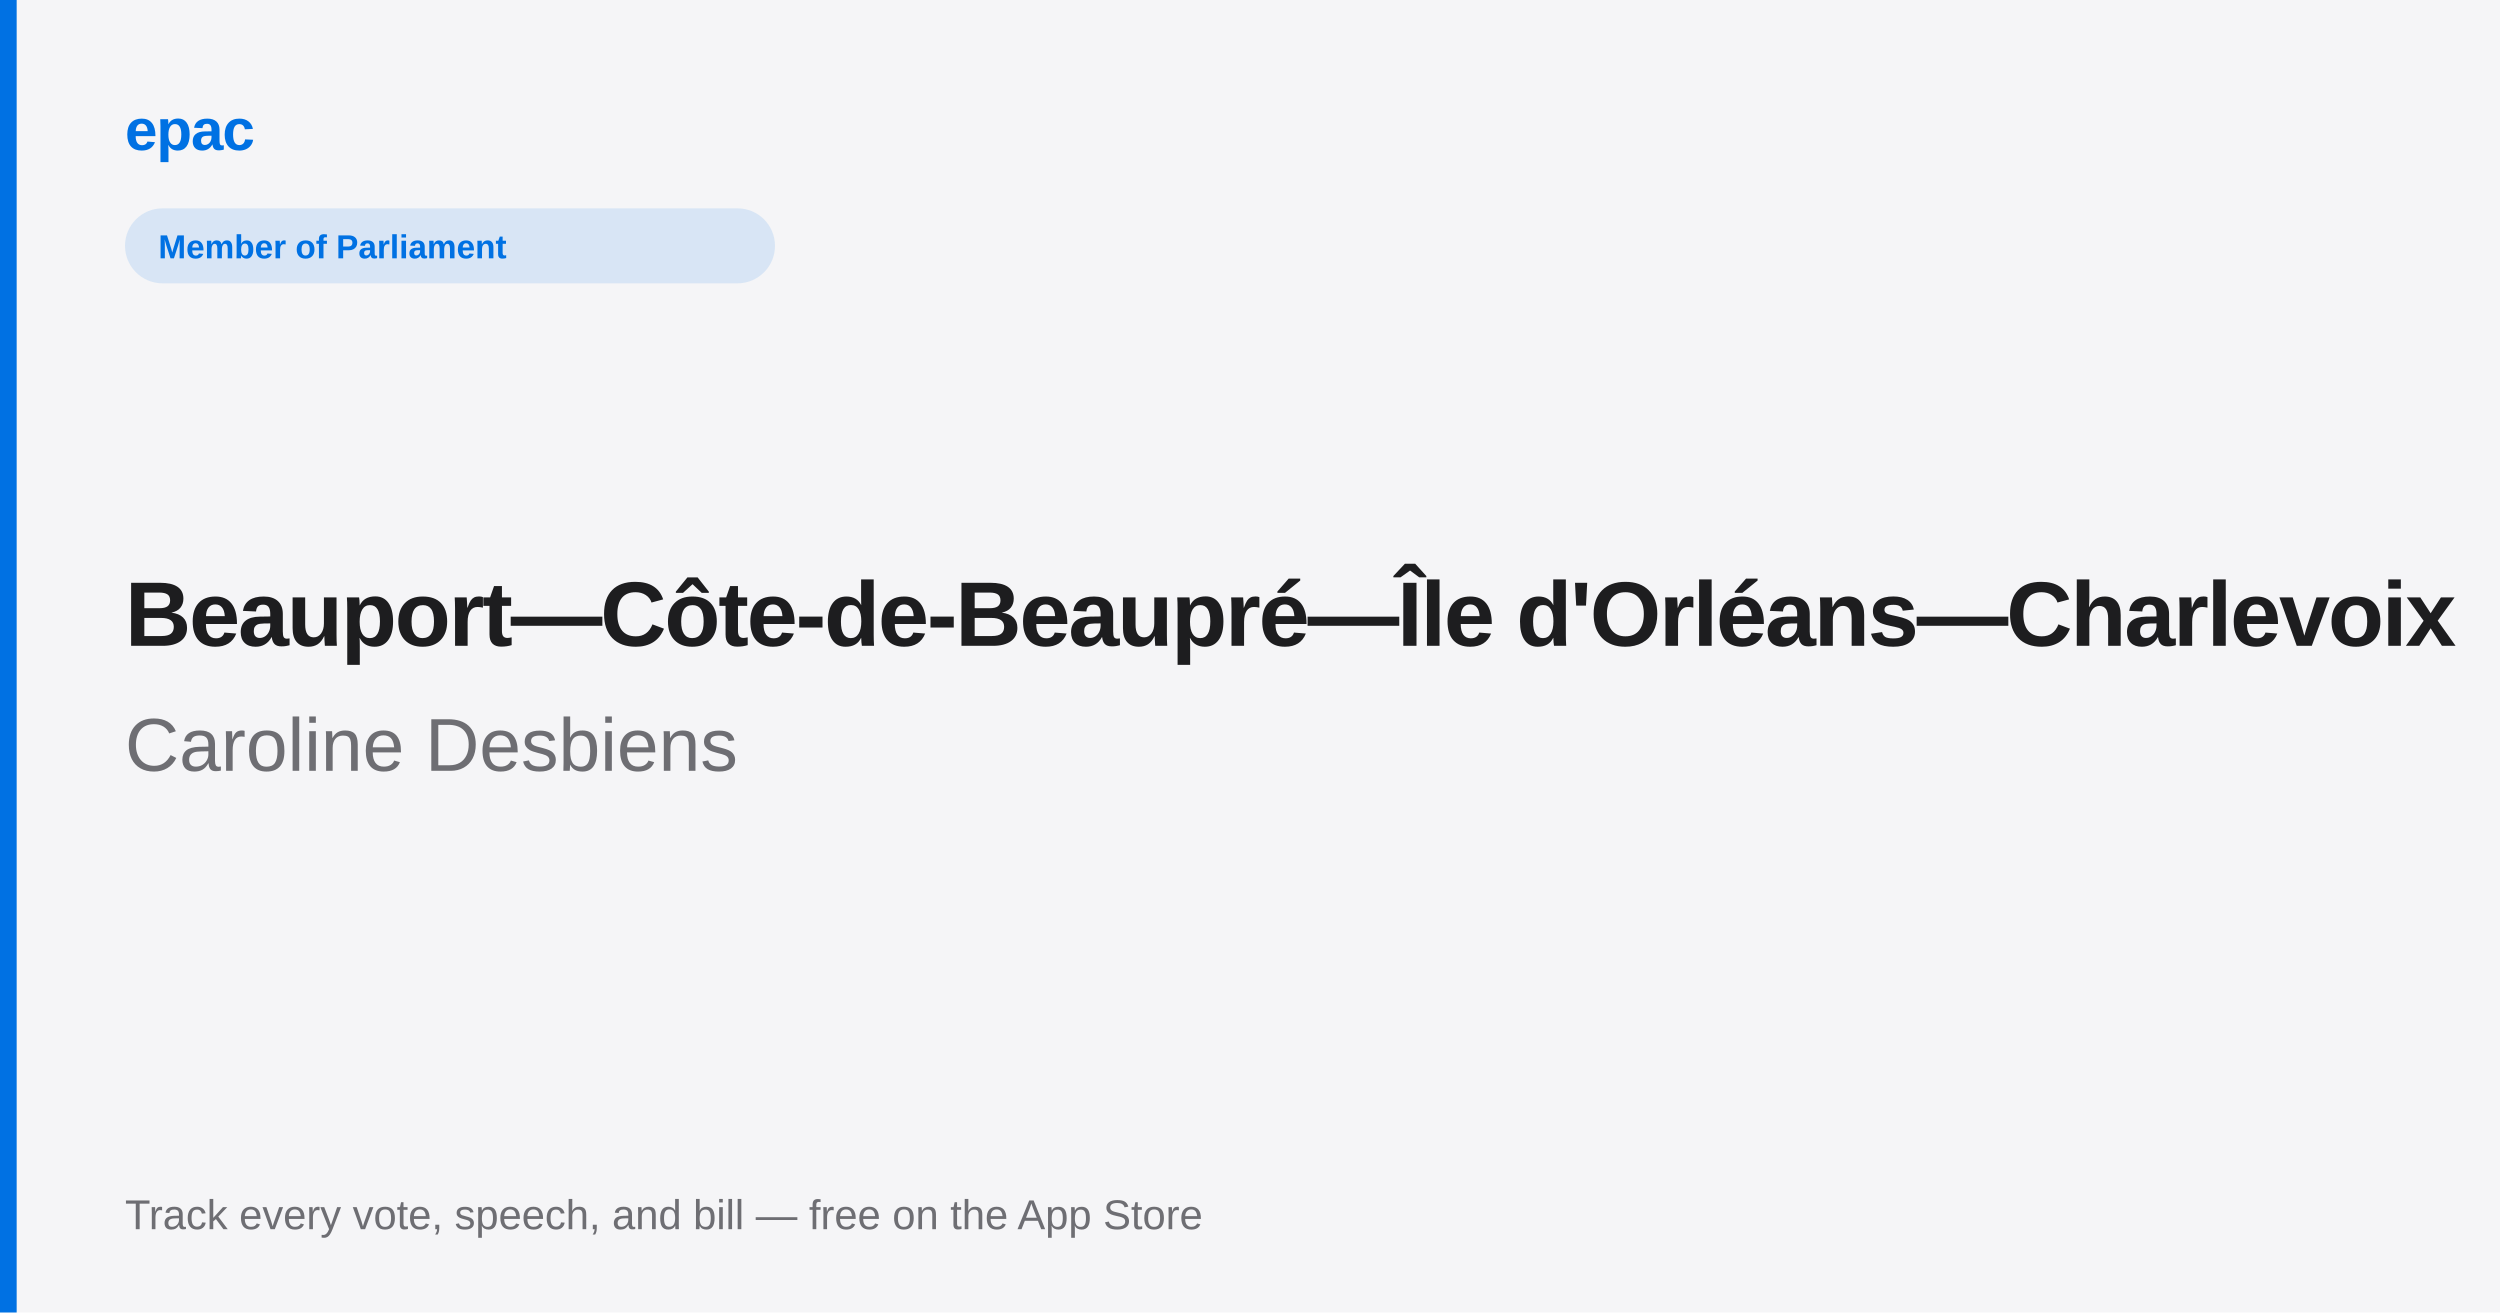
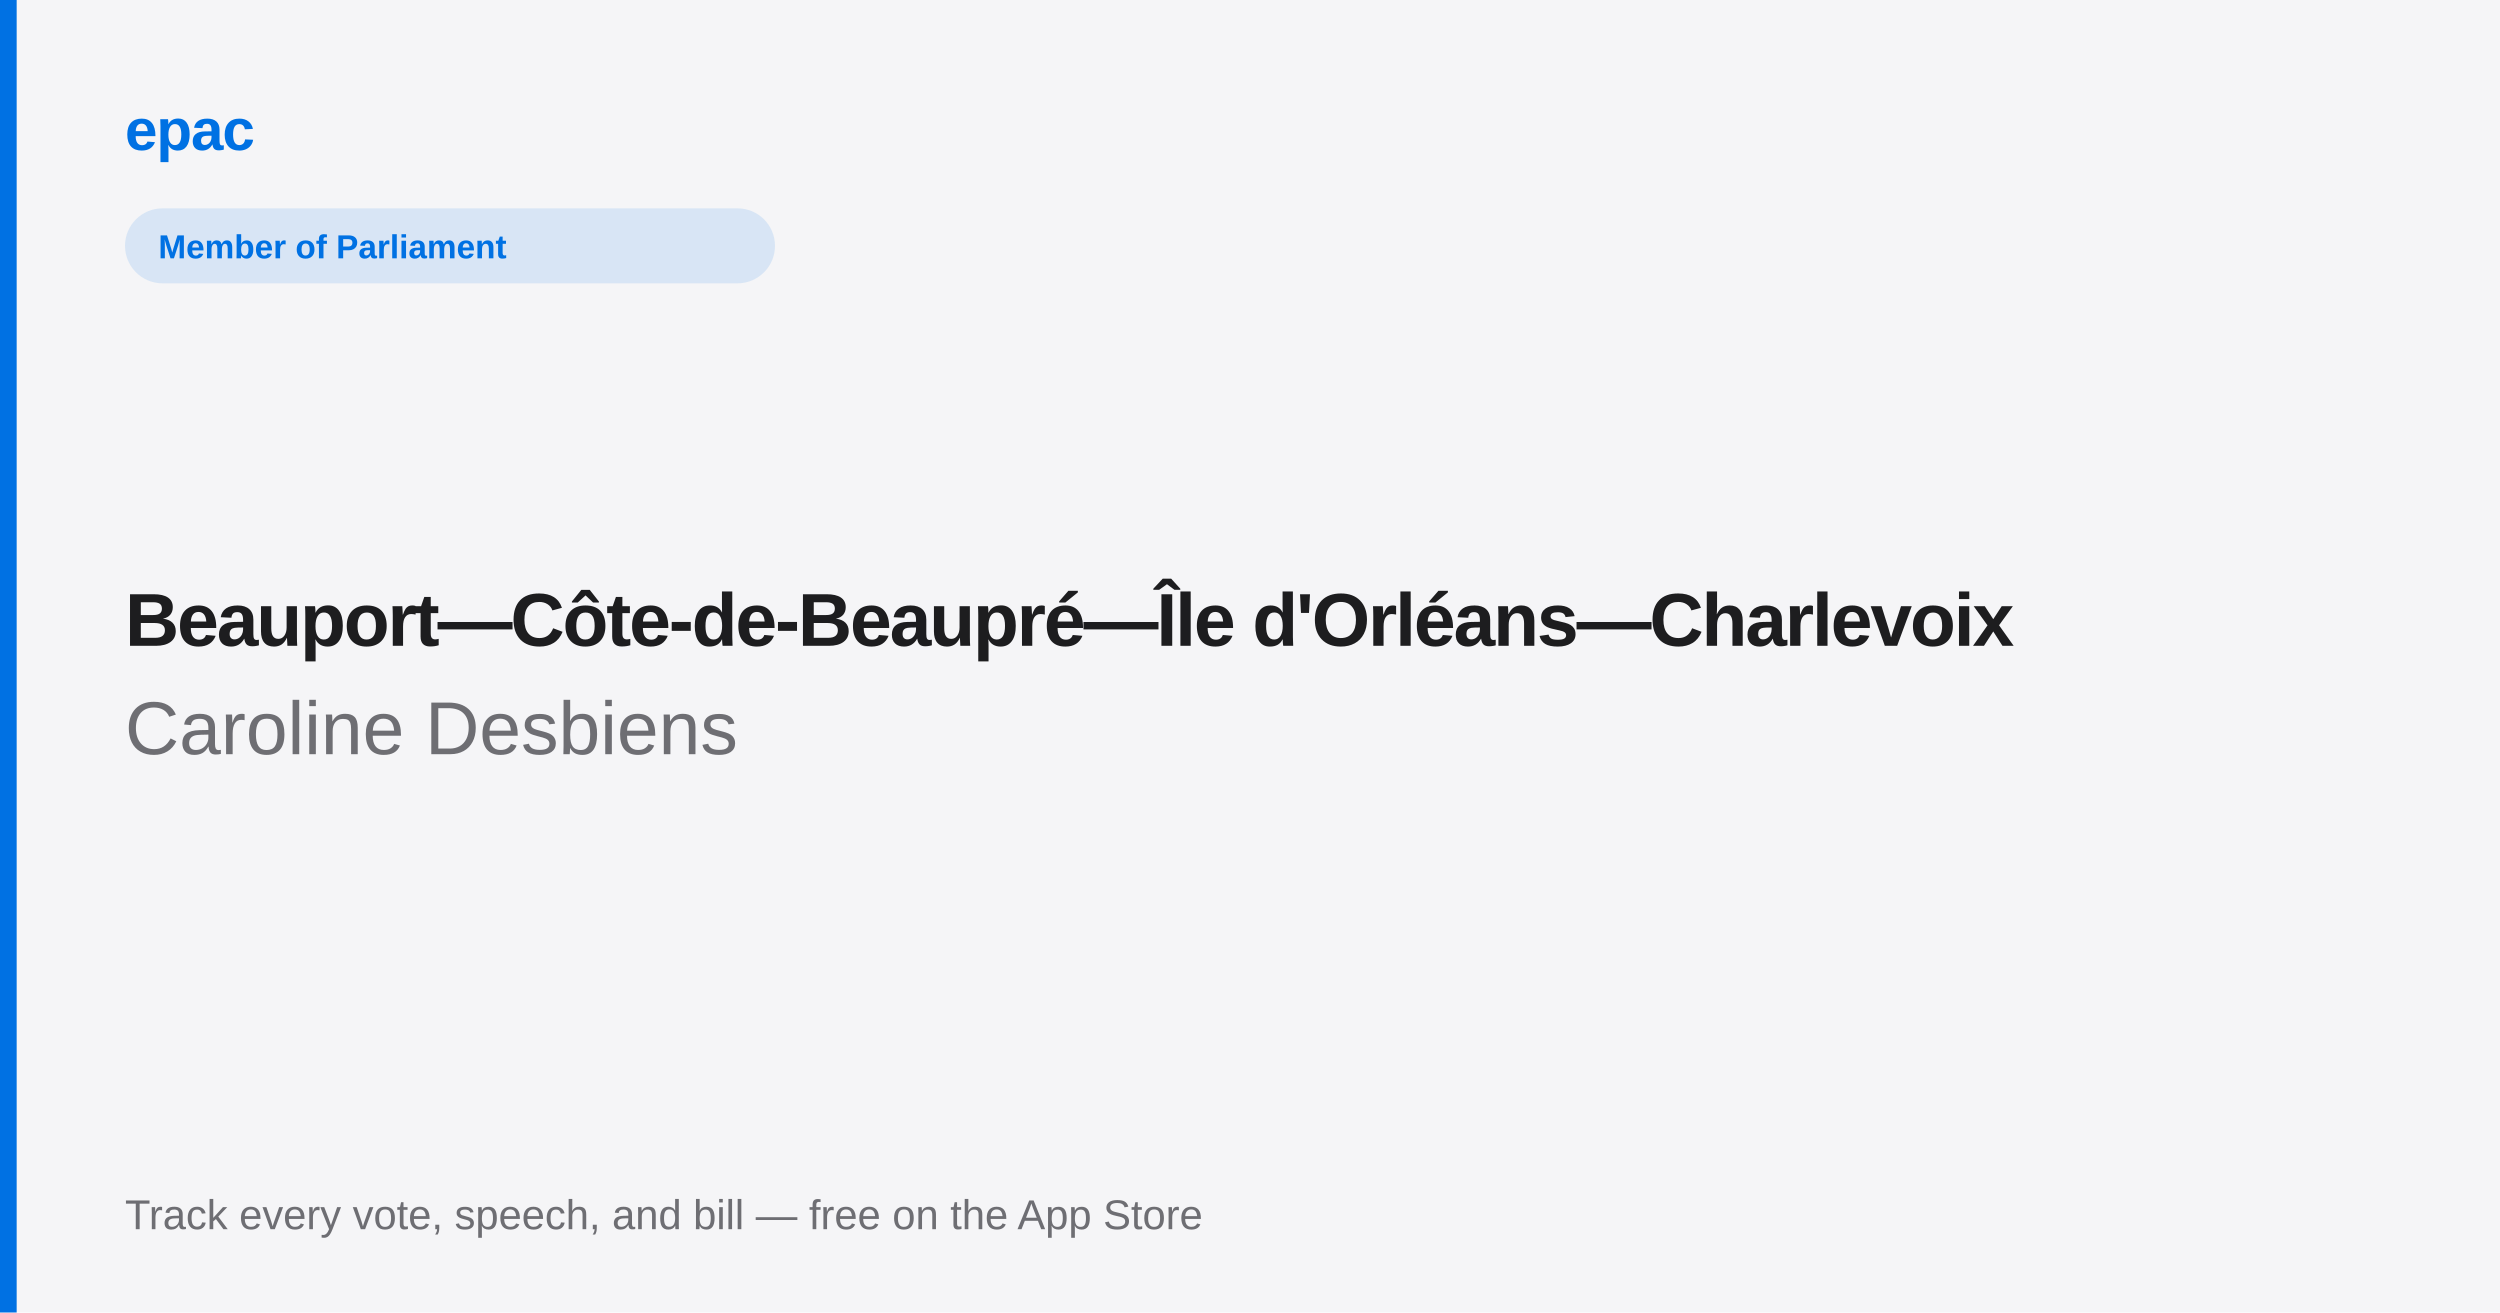
<svg xmlns="http://www.w3.org/2000/svg" width="1200" height="630" viewBox="0 0 1200 630">
  <rect width="1200" height="630" fill="#f5f5f7" />
  <rect x="0" y="0" width="8" height="630" fill="#0071e3" />
  <text x="60" y="72" font-family="system-ui,-apple-system,Helvetica Neue,Arial,sans-serif" font-size="28" font-weight="700" fill="#0071e3" letter-spacing="-0.5">epac</text>
  <rect x="60" y="100" width="312" height="36" rx="18" fill="#0071e3" opacity="0.12" />
  <text x="76" y="124" font-family="system-ui,-apple-system,Helvetica Neue,Arial,sans-serif" font-size="16" font-weight="600" fill="#0071e3">Member of Parliament</text>
-   <text x="60" y="310" font-family="system-ui,-apple-system,Helvetica Neue,Arial,sans-serif" font-size="44" font-weight="700" fill="#1d1d1f" letter-spacing="-1">Beauport—Côte-de-Beaupré—Île d'Orléans—Charlevoix</text>
-   <text x="60" y="370" font-family="system-ui,-apple-system,Helvetica Neue,Arial,sans-serif" font-size="36" font-weight="400" fill="#6e6e73">Caroline Desbiens</text>
+   <text x="60" y="310" font-family="system-ui,-apple-system,Helvetica Neue,Arial,sans-serif" font-size="36" font-weight="700" fill="#1d1d1f" letter-spacing="-1">Beauport—Côte-de-Beaupré—Île d'Orléans—Charlevoix</text>
+   <text x="60" y="362" font-family="system-ui,-apple-system,Helvetica Neue,Arial,sans-serif" font-size="36" font-weight="400" fill="#6e6e73">Caroline Desbiens</text>
  <text x="60" y="590" font-family="system-ui,-apple-system,Helvetica Neue,Arial,sans-serif" font-size="20" font-weight="400" fill="#6e6e73">Track every vote, speech, and bill — free on the App Store</text>
</svg>
